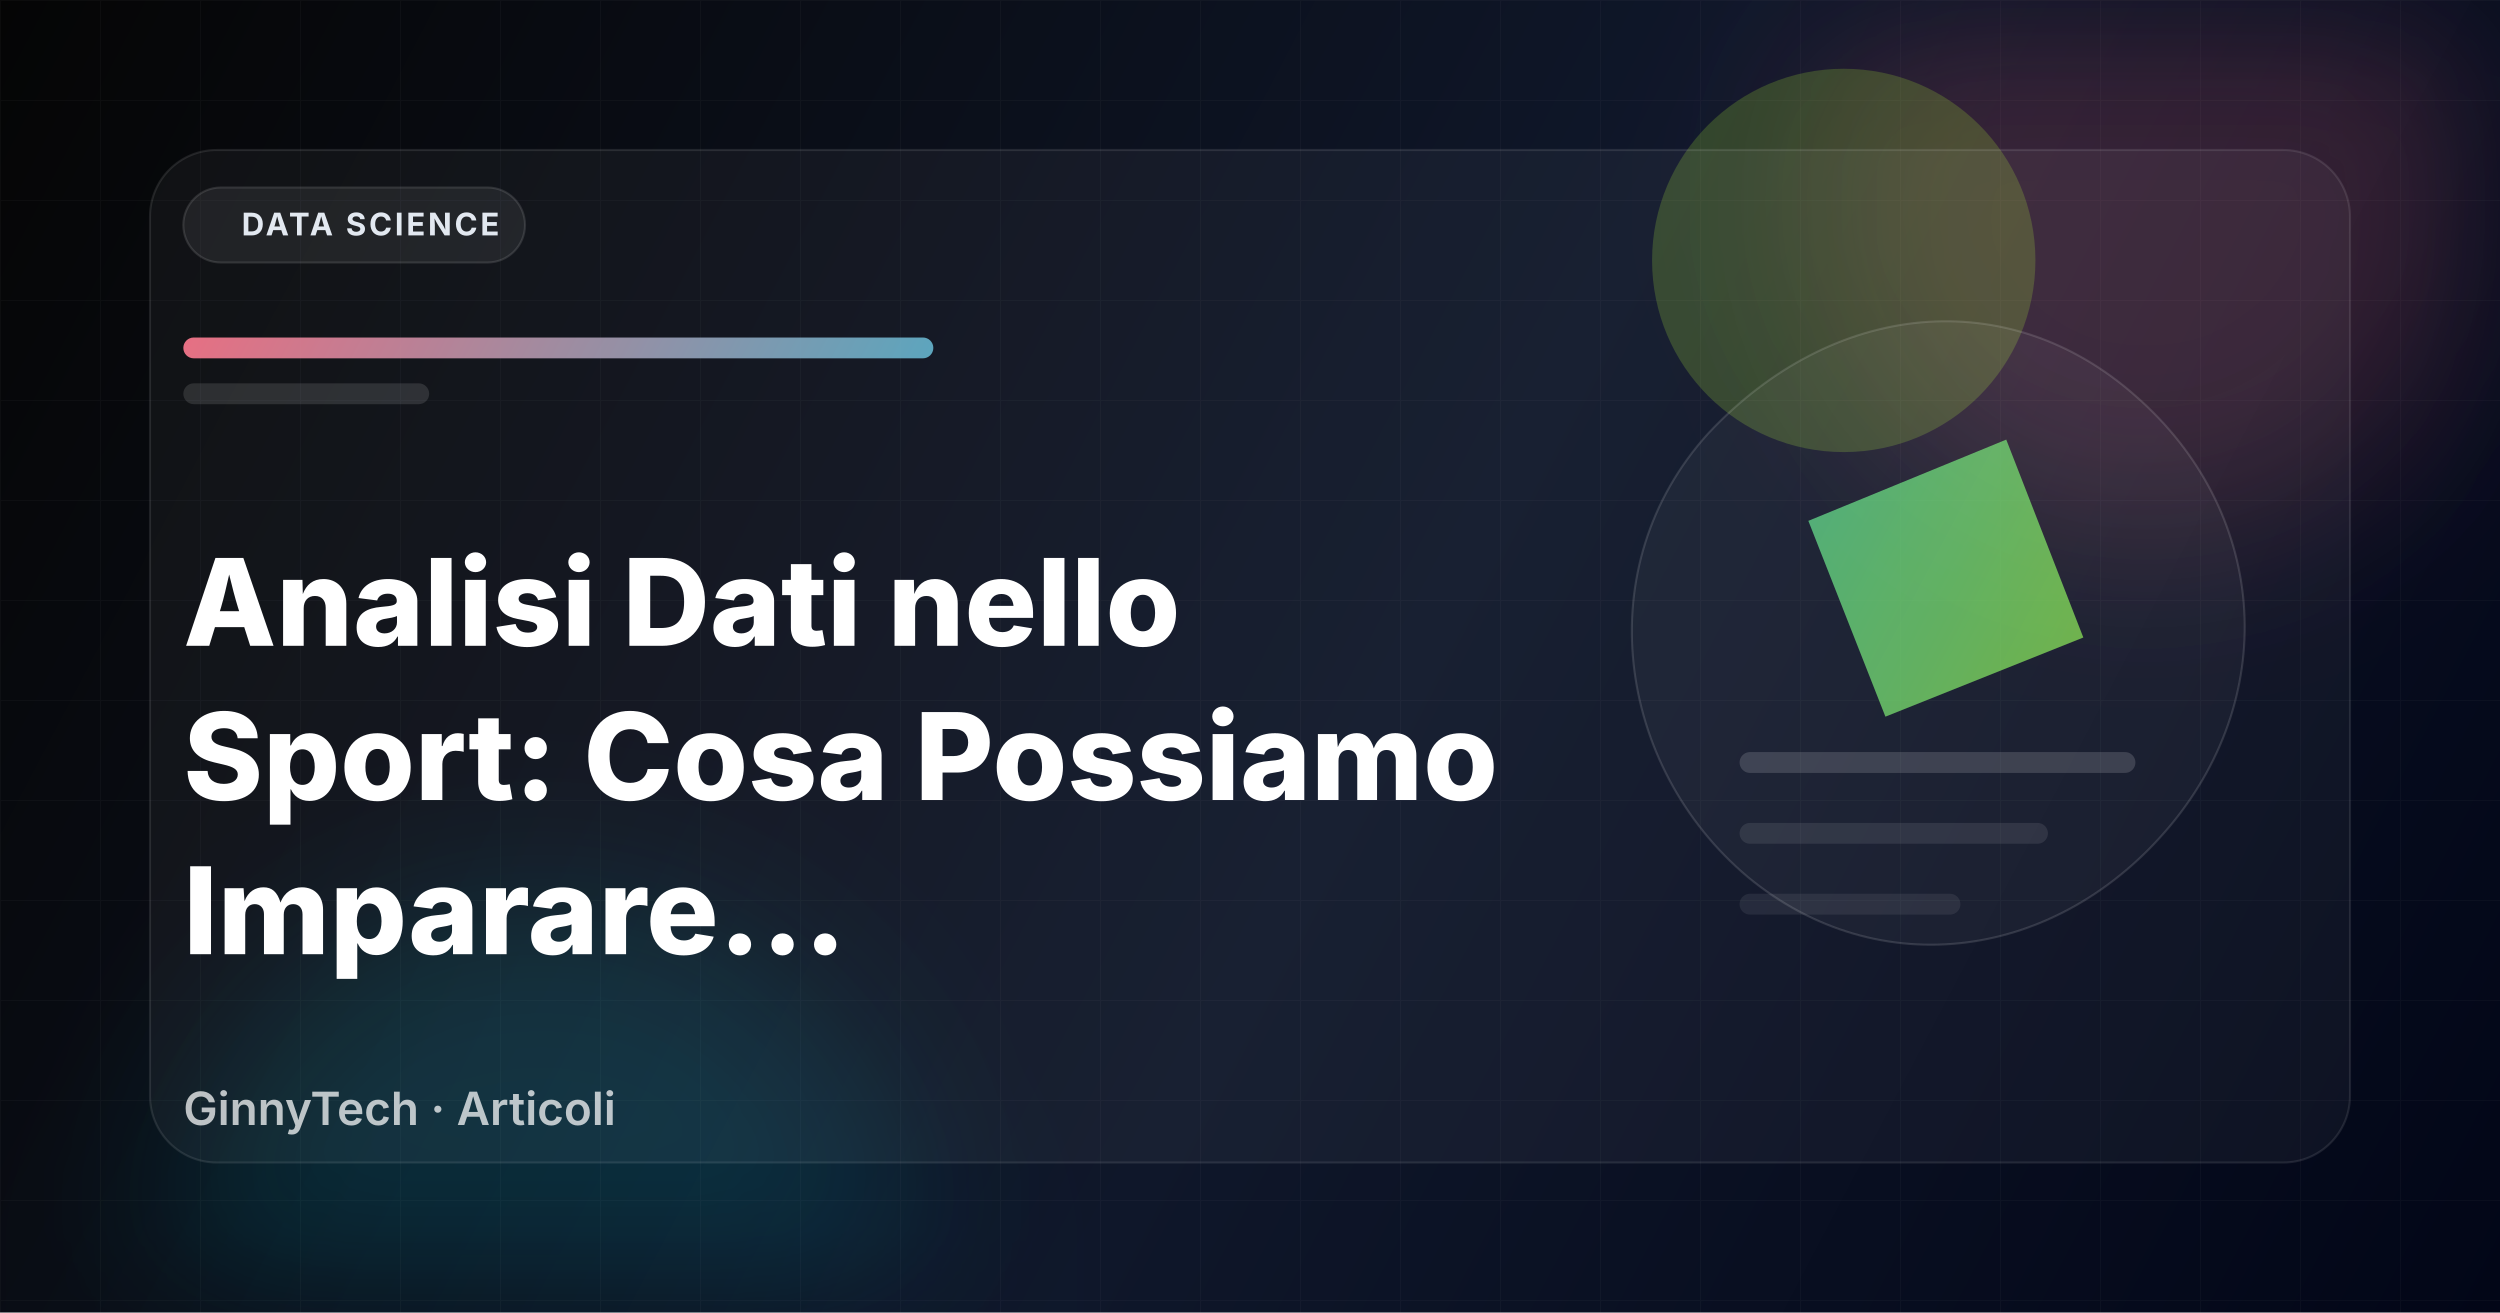
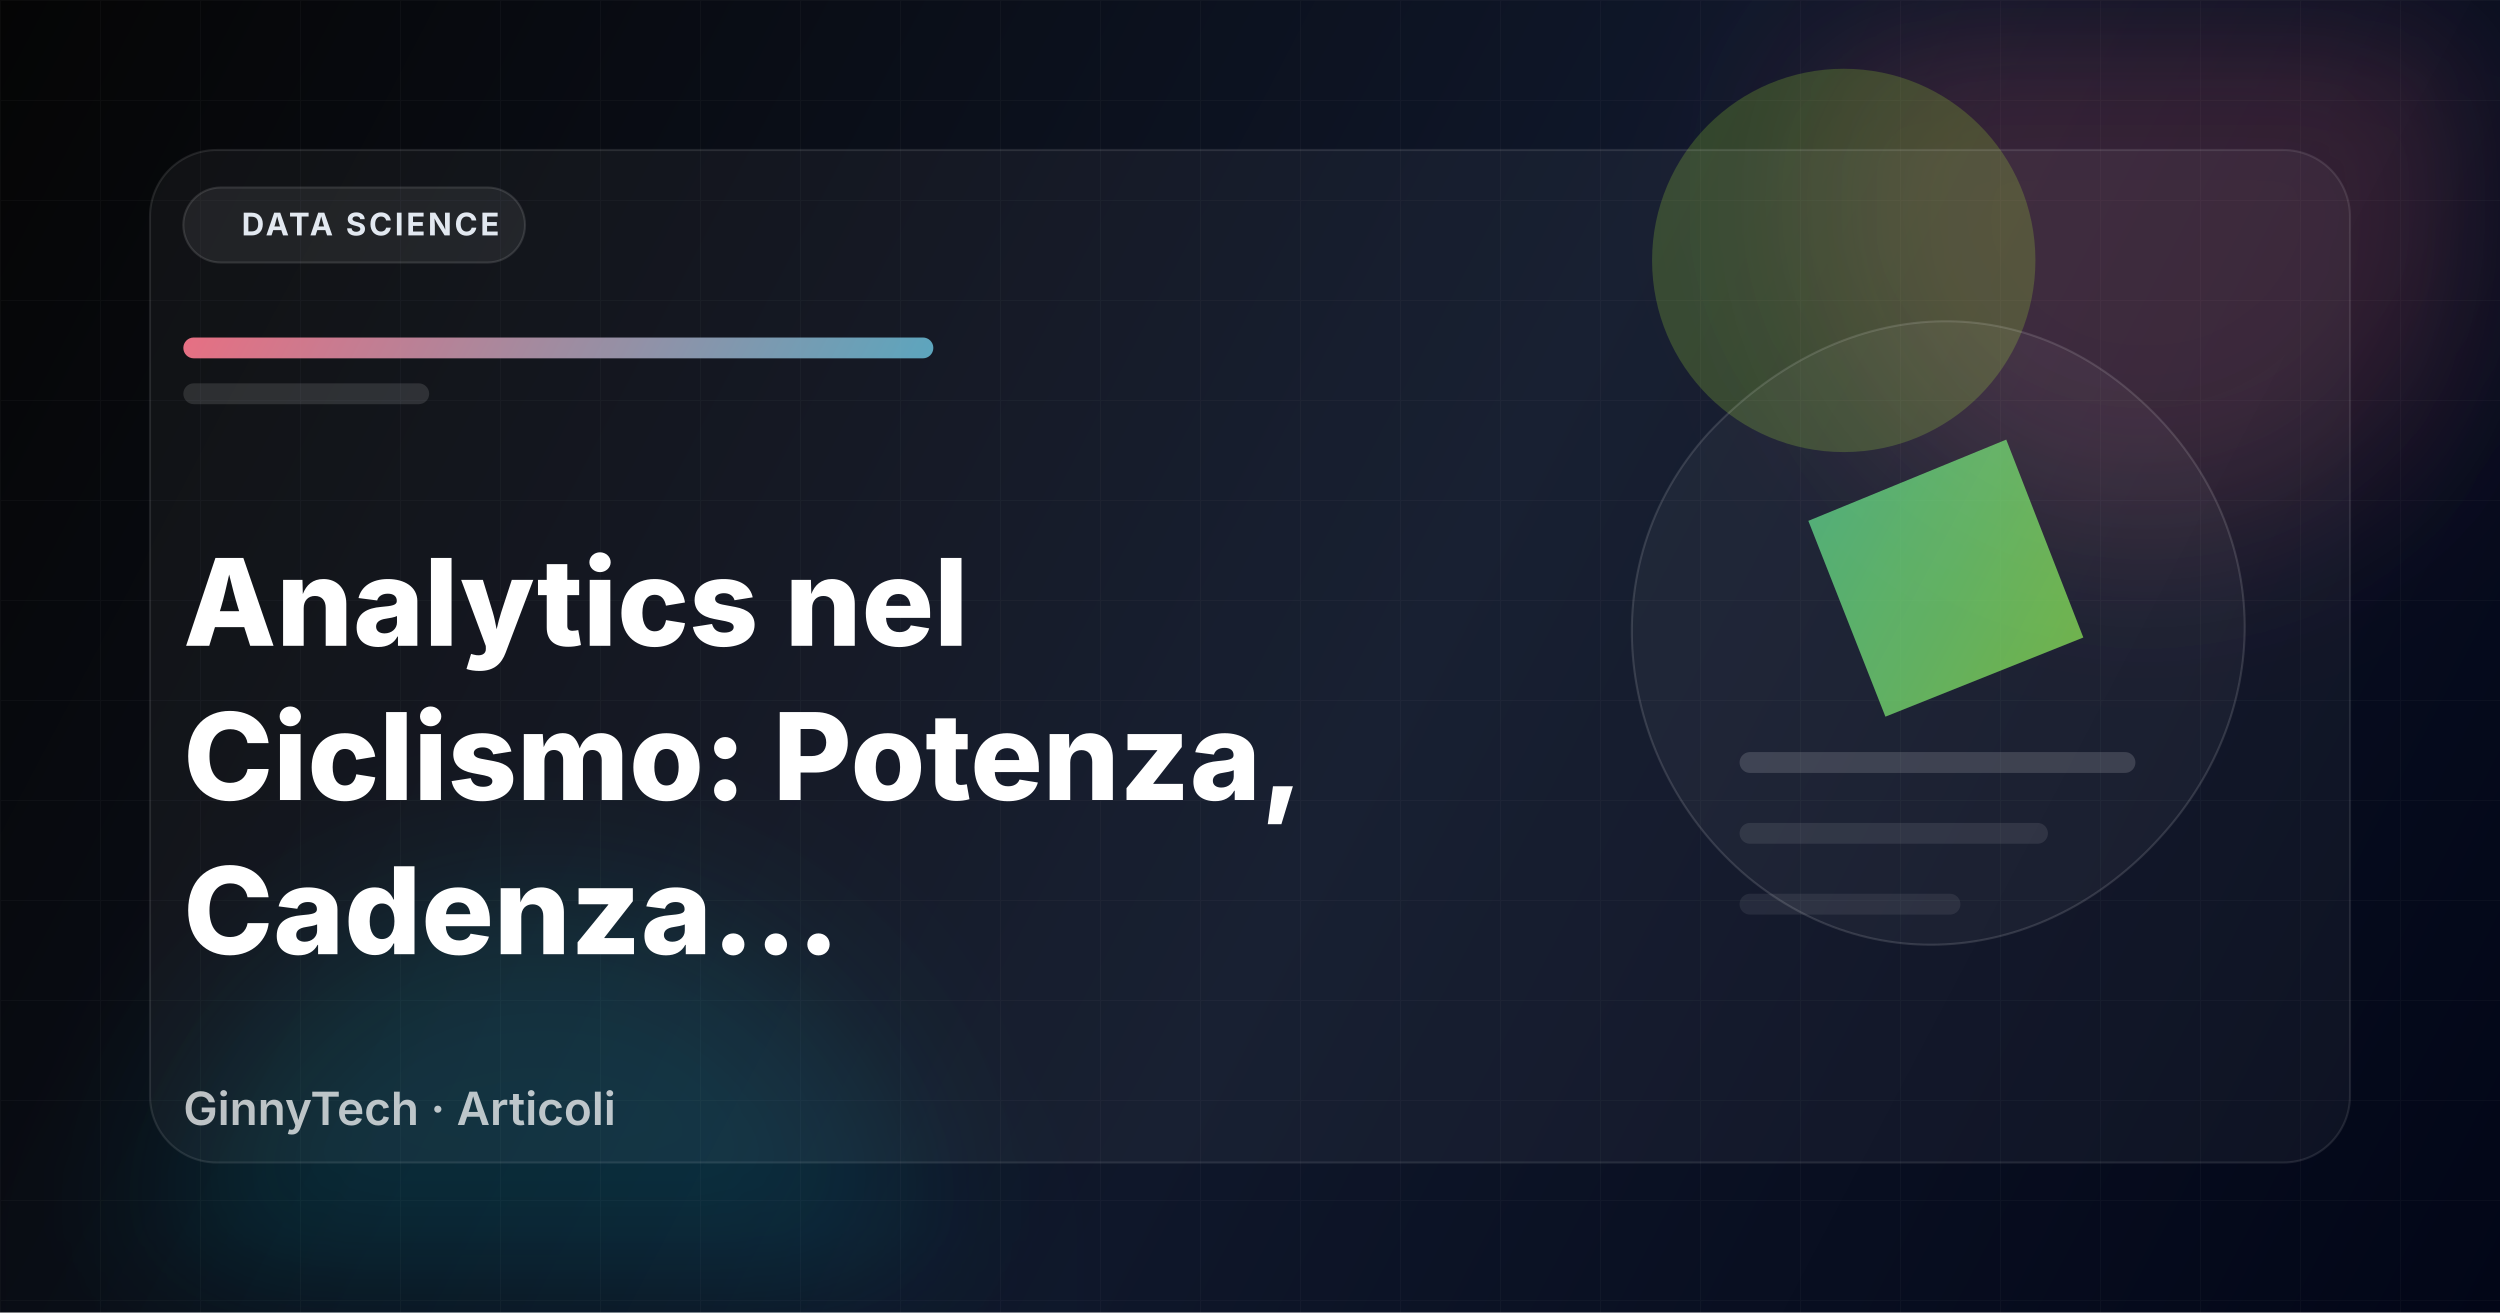
<svg xmlns="http://www.w3.org/2000/svg" width="1200" height="630" viewBox="0 0 1200 630" fill="none">
  <defs>
    <linearGradient id="bg" x1="0" y1="0" x2="1200" y2="630" gradientUnits="userSpaceOnUse">
      <stop offset="0" stop-color="#050505" />
      <stop offset="0.55" stop-color="#0f172a" />
      <stop offset="1" stop-color="#020617" />
    </linearGradient>
    <linearGradient id="accent" x1="110" y1="80" x2="980" y2="540" gradientUnits="userSpaceOnUse">
      <stop offset="0" stop-color="#fb7185" stop-opacity="0.95" />
      <stop offset="0.5" stop-color="#22d3ee" stop-opacity="0.88" />
      <stop offset="1" stop-color="#a3e635" stop-opacity="0.9" />
    </linearGradient>
    <filter id="blur" x="-40%" y="-40%" width="180%" height="180%">
      <feGaussianBlur stdDeviation="42" />
    </filter>
    <pattern id="grid" width="48" height="48" patternUnits="userSpaceOnUse">
      <path d="M48 0H0V48" stroke="rgba(255,255,255,0.08)" stroke-width="1" />
    </pattern>
  </defs>
  <rect width="1200" height="630" fill="url(#bg)" />
  <rect width="1200" height="630" fill="url(#grid)" opacity="0.35" />
  <circle cx="1030" cy="96" r="162" fill="#fb7185" fill-opacity="0.18" filter="url(#blur)" />
  <circle cx="260" cy="610" r="180" fill="#22d3ee" fill-opacity="0.14" filter="url(#blur)" />
  <circle cx="885" cy="125" r="92" fill="#a3e635" fill-opacity="0.22" />
  <rect x="72" y="72" width="1056" height="486" rx="32" fill="rgba(255,255,255,0.04)" stroke="rgba(255,255,255,0.10)" />
  <rect x="88" y="90" width="164" height="36" rx="18" fill="rgba(255,255,255,0.07)" stroke="rgba(255,255,255,0.12)" />
  <text x="116" y="113" font-family="Inter, Arial, sans-serif" font-size="15" font-weight="700" letter-spacing="1.3" fill="#e2e8f0">DATA SCIENCE</text>
  <rect x="88" y="162" width="360" height="10" rx="5" fill="url(#accent)" />
  <rect x="88" y="184" width="118" height="10" rx="5" fill="rgba(255,255,255,0.12)" />
-   <text x="88" y="310" font-family="Inter, Arial, sans-serif" font-size="58" font-weight="800" fill="#ffffff">Analisi Dati nello</text>
-   <text x="88" y="384" font-family="Inter, Arial, sans-serif" font-size="58" font-weight="800" fill="#ffffff">Sport: Cosa Possiamo</text>
-   <text x="88" y="458" font-family="Inter, Arial, sans-serif" font-size="58" font-weight="800" fill="#ffffff">Imparare...</text>
+   <text x="88" y="310" font-family="Inter, Arial, sans-serif" font-size="58" font-weight="800" fill="#ffffff">Analytics nel</text>
+   <text x="88" y="384" font-family="Inter, Arial, sans-serif" font-size="58" font-weight="800" fill="#ffffff">Ciclismo: Potenza,</text>
+   <text x="88" y="458" font-family="Inter, Arial, sans-serif" font-size="58" font-weight="800" fill="#ffffff">Cadenza...</text>
  <text x="88" y="540" font-family="Inter, Arial, sans-serif" font-size="22" font-weight="600" fill="rgba(255,255,255,0.72)">GinnyTech · Articoli</text>
  <g opacity="0.95">
    <path d="M820 208C880 144 964 136 1025 190C1088 245 1095 332 1042 396C988 461 902 473 839 421C776 368 762 272 820 208Z" fill="rgba(255,255,255,0.04)" stroke="rgba(255,255,255,0.14)" />
    <path d="M868 250L963 211L1000 306L905 344L868 250Z" fill="url(#accent)" fill-opacity="0.88" />
    <path d="M840 366L1020 366" stroke="rgba(255,255,255,0.16)" stroke-width="10" stroke-linecap="round" />
    <path d="M840 400L978 400" stroke="rgba(255,255,255,0.1)" stroke-width="10" stroke-linecap="round" />
    <path d="M840 434L936 434" stroke="rgba(255,255,255,0.08)" stroke-width="10" stroke-linecap="round" />
  </g>
</svg>
